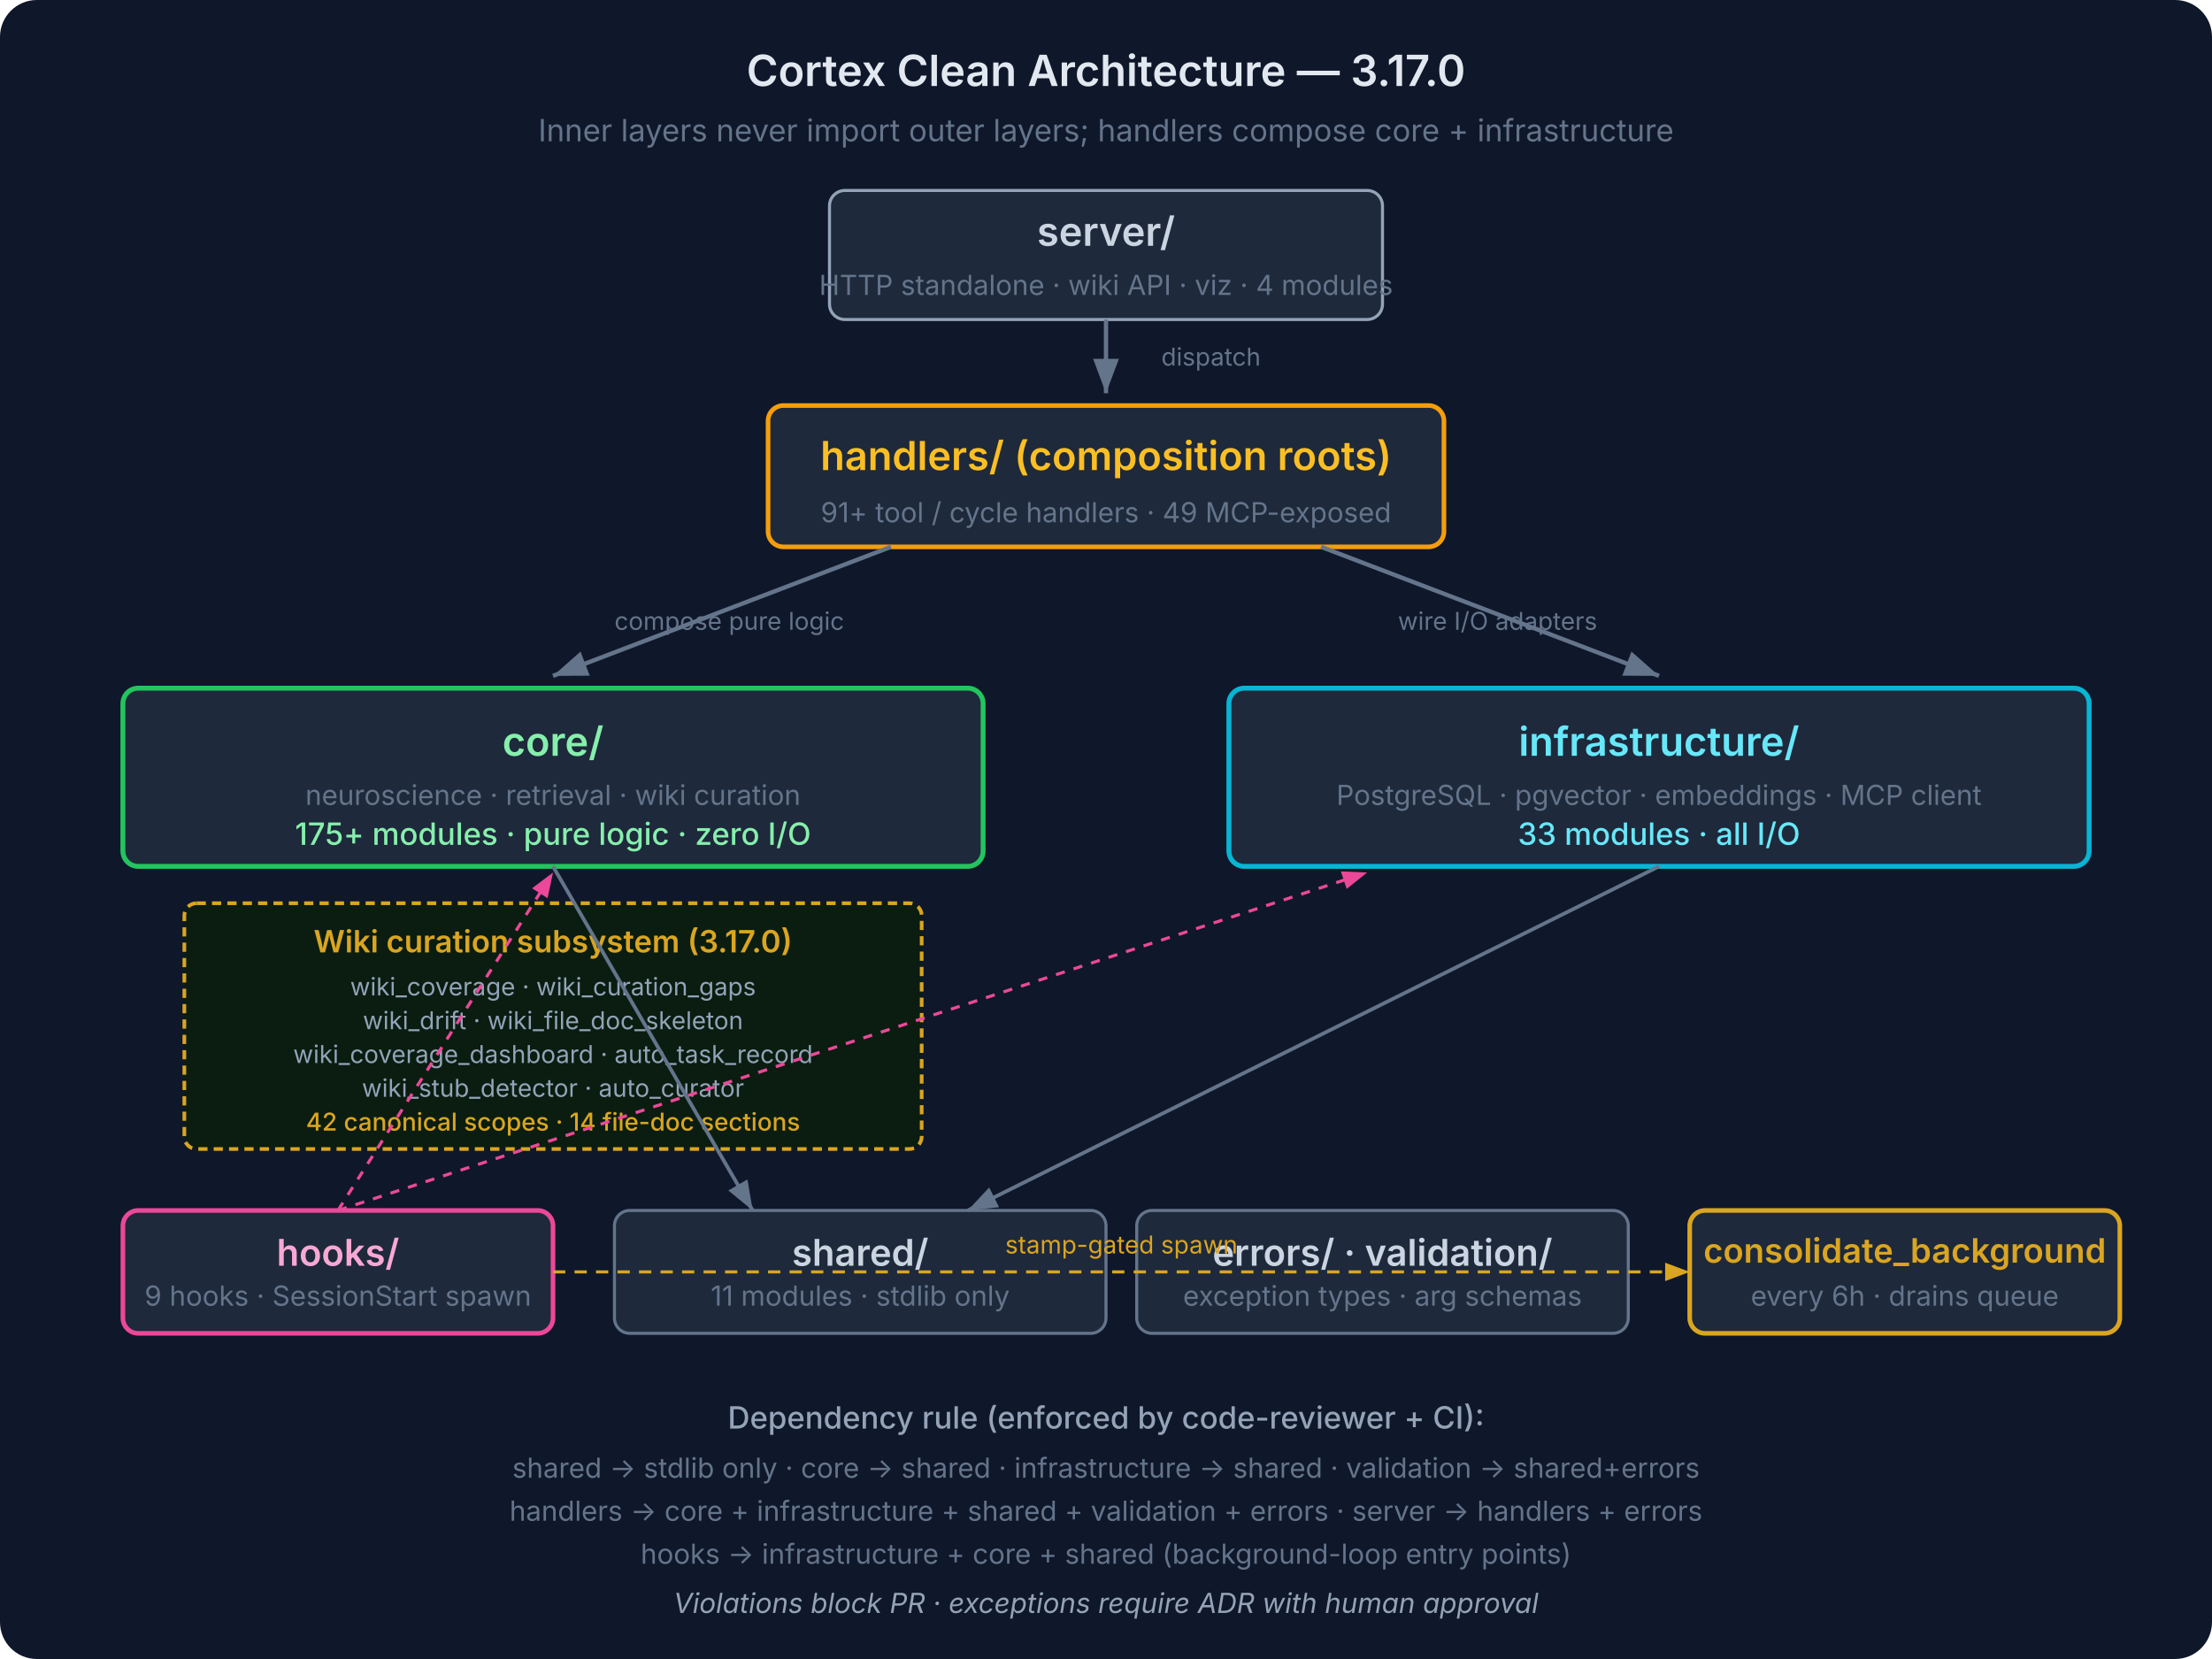
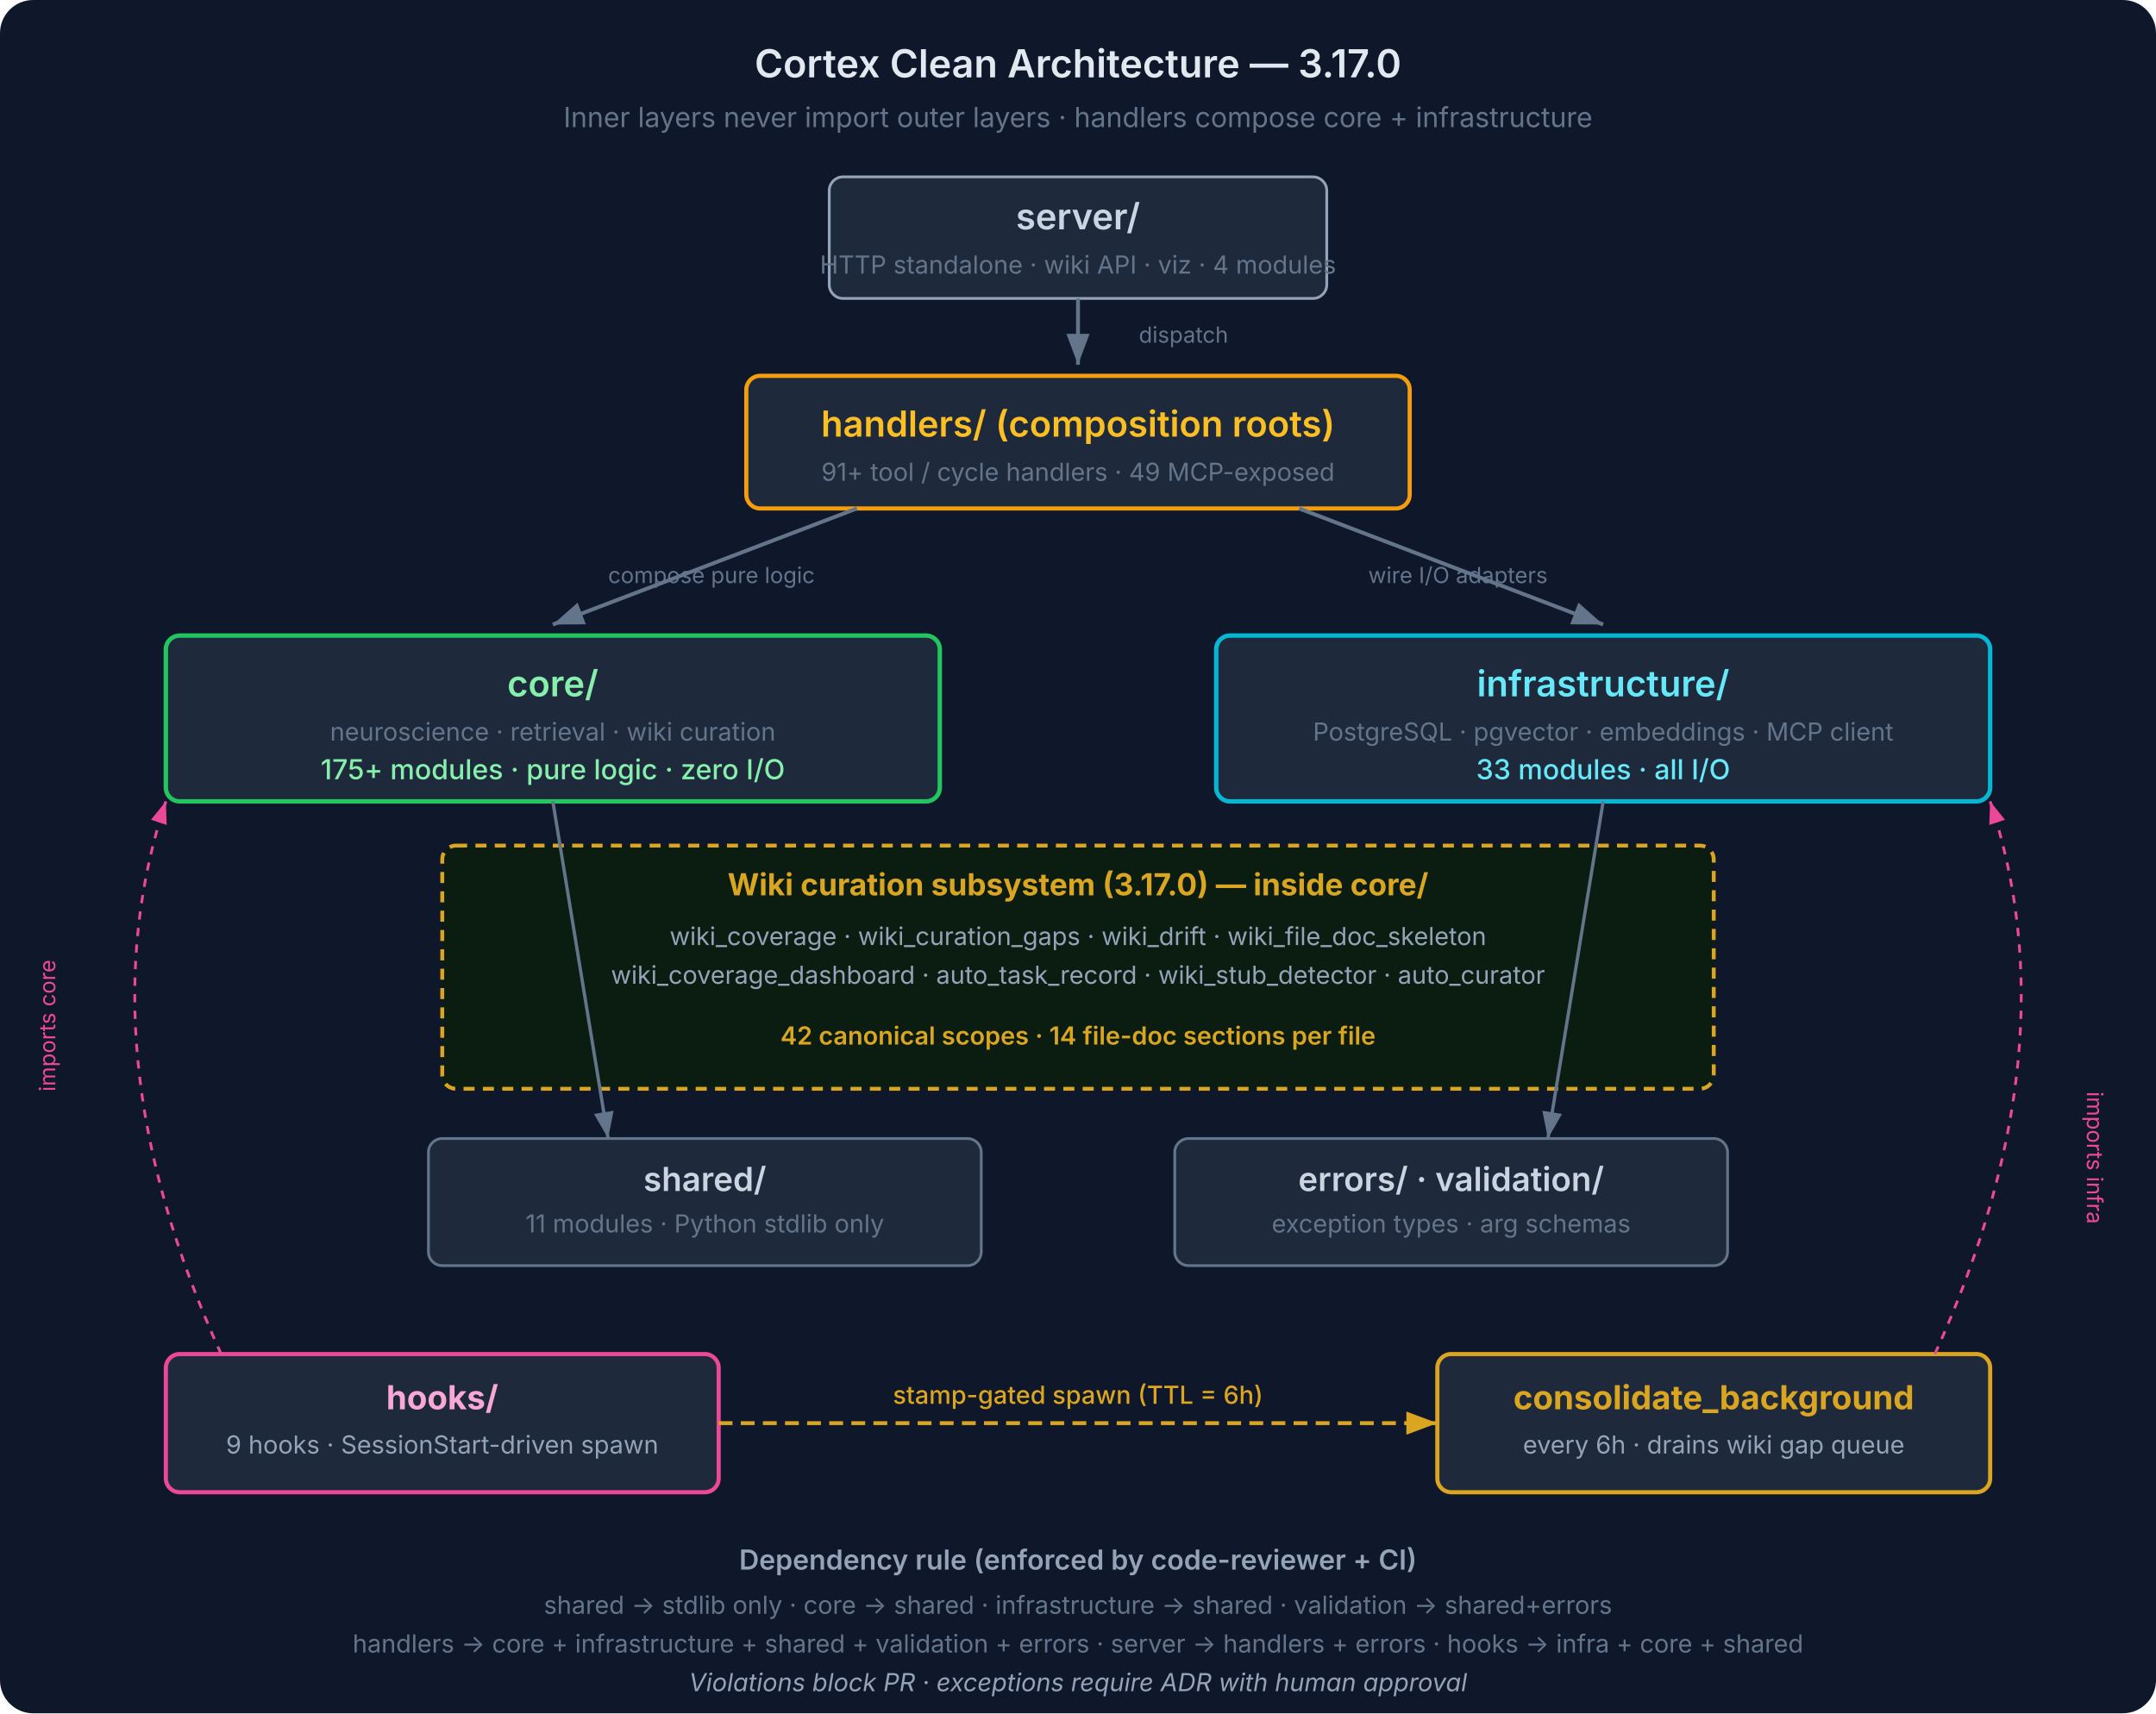
- <svg xmlns="http://www.w3.org/2000/svg" viewBox="0 0 720 540" font-family="Inter, -apple-system, system-ui, sans-serif">
+ <svg xmlns="http://www.w3.org/2000/svg" viewBox="0 0 780 620" font-family="Inter, -apple-system, system-ui, sans-serif">
  <defs>
    <marker id="arr" markerWidth="8" markerHeight="6" refX="8" refY="3" orient="auto">
      <path d="M0,0 L8,3 L0,6" fill="#64748b" />
    </marker>
    <marker id="arr-pink" markerWidth="8" markerHeight="6" refX="8" refY="3" orient="auto">
      <path d="M0,0 L8,3 L0,6" fill="#ec4899" />
    </marker>
    <marker id="arr-gold" markerWidth="8" markerHeight="6" refX="8" refY="3" orient="auto">
      <path d="M0,0 L8,3 L0,6" fill="#daa520" />
    </marker>
  </defs>
-   <rect width="720" height="540" rx="12" fill="#0f172a" />
-   <text x="360" y="28" text-anchor="middle" fill="#e2e8f0" font-size="14" font-weight="600">Cortex Clean Architecture — 3.17.0</text>
-   <text x="360" y="46" text-anchor="middle" fill="#64748b" font-size="10">Inner layers never import outer layers; handlers compose core + infrastructure</text>
-   <rect x="270" y="62" width="180" height="42" rx="5" fill="#1e293b" stroke="#94a3b8" stroke-width="1" />
-   <text x="360" y="80" text-anchor="middle" fill="#cbd5e1" font-size="13" font-weight="600">server/</text>
-   <text x="360" y="96" text-anchor="middle" fill="#64748b" font-size="9">HTTP standalone · wiki API · viz · 4 modules</text>
-   <line x1="360" y1="104" x2="360" y2="128" stroke="#64748b" stroke-width="1.4" marker-end="url(#arr)" />
-   <text x="378" y="119" fill="#64748b" font-size="8">dispatch</text>
-   <rect x="250" y="132" width="220" height="46" rx="5" fill="#1e293b" stroke="#f59e0b" stroke-width="1.5" />
-   <text x="360" y="153" text-anchor="middle" fill="#fbbf24" font-size="13" font-weight="600">handlers/ (composition roots)</text>
-   <text x="360" y="170" text-anchor="middle" fill="#64748b" font-size="9">91+ tool / cycle handlers · 49 MCP-exposed</text>
-   <line x1="290" y1="178" x2="180" y2="220" stroke="#64748b" stroke-width="1.4" marker-end="url(#arr)" />
-   <text x="200" y="205" fill="#64748b" font-size="8">compose pure logic</text>
-   <line x1="430" y1="178" x2="540" y2="220" stroke="#64748b" stroke-width="1.4" marker-end="url(#arr)" />
-   <text x="455" y="205" fill="#64748b" font-size="8">wire I/O adapters</text>
-   <rect x="40" y="224" width="280" height="58" rx="5" fill="#1e293b" stroke="#22c55e" stroke-width="1.6" />
-   <text x="180" y="246" text-anchor="middle" fill="#86efac" font-size="13" font-weight="600">core/</text>
-   <text x="180" y="262" text-anchor="middle" fill="#64748b" font-size="9">neuroscience · retrieval · wiki curation</text>
-   <text x="180" y="275" text-anchor="middle" fill="#86efac" font-size="10" font-weight="500">175+ modules · pure logic · zero I/O</text>
-   <rect x="400" y="224" width="280" height="58" rx="5" fill="#1e293b" stroke="#06b6d4" stroke-width="1.6" />
-   <text x="540" y="246" text-anchor="middle" fill="#67e8f9" font-size="13" font-weight="600">infrastructure/</text>
-   <text x="540" y="262" text-anchor="middle" fill="#64748b" font-size="9">PostgreSQL · pgvector · embeddings · MCP client</text>
-   <text x="540" y="275" text-anchor="middle" fill="#67e8f9" font-size="10" font-weight="500">33 modules · all I/O</text>
-   <rect x="60" y="294" width="240" height="80" rx="4" fill="#0a1d10" stroke="#daa520" stroke-width="1.2" stroke-dasharray="3,2" />
-   <text x="180" y="310" text-anchor="middle" fill="#daa520" font-size="10" font-weight="600">Wiki curation subsystem (3.17.0)</text>
-   <text x="180" y="324" text-anchor="middle" fill="#94a3b8" font-size="8">wiki_coverage · wiki_curation_gaps</text>
-   <text x="180" y="335" text-anchor="middle" fill="#94a3b8" font-size="8">wiki_drift · wiki_file_doc_skeleton</text>
-   <text x="180" y="346" text-anchor="middle" fill="#94a3b8" font-size="8">wiki_coverage_dashboard · auto_task_record</text>
-   <text x="180" y="357" text-anchor="middle" fill="#94a3b8" font-size="8">wiki_stub_detector · auto_curator</text>
-   <text x="180" y="368" text-anchor="middle" fill="#daa520" font-size="8" font-weight="500">42 canonical scopes · 14 file-doc sections</text>
-   <rect x="200" y="394" width="160" height="40" rx="5" fill="#1e293b" stroke="#64748b" stroke-width="1" />
-   <text x="280" y="412" text-anchor="middle" fill="#cbd5e1" font-size="12" font-weight="600">shared/</text>
-   <text x="280" y="425" text-anchor="middle" fill="#64748b" font-size="9">11 modules · stdlib only</text>
-   <rect x="370" y="394" width="160" height="40" rx="5" fill="#1e293b" stroke="#64748b" stroke-width="1" />
-   <text x="450" y="412" text-anchor="middle" fill="#cbd5e1" font-size="12" font-weight="600">errors/ · validation/</text>
-   <text x="450" y="425" text-anchor="middle" fill="#64748b" font-size="9">exception types · arg schemas</text>
-   <line x1="180" y1="282" x2="245" y2="394" stroke="#64748b" stroke-width="1.2" marker-end="url(#arr)" />
-   <line x1="540" y1="282" x2="315" y2="394" stroke="#64748b" stroke-width="1.2" marker-end="url(#arr)" />
-   <rect x="40" y="394" width="140" height="40" rx="5" fill="#1e293b" stroke="#ec4899" stroke-width="1.5" />
-   <text x="110" y="412" text-anchor="middle" fill="#f9a8d4" font-size="12" font-weight="600">hooks/</text>
-   <text x="110" y="425" text-anchor="middle" fill="#64748b" font-size="9">9 hooks · SessionStart spawn</text>
-   <line x1="110" y1="394" x2="180" y2="284" stroke="#ec4899" stroke-width="1" stroke-dasharray="3,3" marker-end="url(#arr-pink)" />
-   <line x1="110" y1="394" x2="445" y2="284" stroke="#ec4899" stroke-width="1" stroke-dasharray="3,3" marker-end="url(#arr-pink)" />
-   <rect x="550" y="394" width="140" height="40" rx="5" fill="#1e293b" stroke="#daa520" stroke-width="1.5" />
-   <text x="620" y="411" text-anchor="middle" fill="#daa520" font-size="11" font-weight="600">consolidate_background</text>
-   <text x="620" y="425" text-anchor="middle" fill="#64748b" font-size="9">every 6h · drains queue</text>
-   <line x1="180" y1="414" x2="550" y2="414" stroke="#daa520" stroke-width="1" stroke-dasharray="4,3" marker-end="url(#arr-gold)" />
-   <text x="365" y="408" text-anchor="middle" fill="#daa520" font-size="8">stamp-gated spawn</text>
-   <text x="360" y="465" text-anchor="middle" fill="#94a3b8" font-size="10" font-weight="500">Dependency rule (enforced by code-reviewer + CI):</text>
-   <text x="360" y="481" text-anchor="middle" fill="#64748b" font-size="9">shared → stdlib only · core → shared · infrastructure → shared · validation → shared+errors</text>
-   <text x="360" y="495" text-anchor="middle" fill="#64748b" font-size="9">handlers → core + infrastructure + shared + validation + errors · server → handlers + errors</text>
-   <text x="360" y="509" text-anchor="middle" fill="#64748b" font-size="9">hooks → infrastructure + core + shared (background-loop entry points)</text>
-   <text x="360" y="525" text-anchor="middle" fill="#94a3b8" font-size="9" font-style="italic">Violations block PR · exceptions require ADR with human approval</text>
+   <rect width="780" height="620" rx="12" fill="#0f172a" />
+   <text x="390" y="28" text-anchor="middle" fill="#e2e8f0" font-size="14" font-weight="600">Cortex Clean Architecture — 3.17.0</text>
+   <text x="390" y="46" text-anchor="middle" fill="#64748b" font-size="10">Inner layers never import outer layers · handlers compose core + infrastructure</text>
+   <rect x="300" y="64" width="180" height="44" rx="5" fill="#1e293b" stroke="#94a3b8" stroke-width="1" />
+   <text x="390" y="83" text-anchor="middle" fill="#cbd5e1" font-size="13" font-weight="600">server/</text>
+   <text x="390" y="99" text-anchor="middle" fill="#64748b" font-size="9">HTTP standalone · wiki API · viz · 4 modules</text>
+   <line x1="390" y1="108" x2="390" y2="132" stroke="#64748b" stroke-width="1.4" marker-end="url(#arr)" />
+   <text x="412" y="124" fill="#64748b" font-size="8">dispatch</text>
+   <rect x="270" y="136" width="240" height="48" rx="5" fill="#1e293b" stroke="#f59e0b" stroke-width="1.5" />
+   <text x="390" y="158" text-anchor="middle" fill="#fbbf24" font-size="13" font-weight="600">handlers/ (composition roots)</text>
+   <text x="390" y="174" text-anchor="middle" fill="#64748b" font-size="9">91+ tool / cycle handlers · 49 MCP-exposed</text>
+   <line x1="310" y1="184" x2="200" y2="226" stroke="#64748b" stroke-width="1.4" marker-end="url(#arr)" />
+   <text x="220" y="211" fill="#64748b" font-size="8">compose pure logic</text>
+   <line x1="470" y1="184" x2="580" y2="226" stroke="#64748b" stroke-width="1.4" marker-end="url(#arr)" />
+   <text x="495" y="211" fill="#64748b" font-size="8">wire I/O adapters</text>
+   <rect x="60" y="230" width="280" height="60" rx="5" fill="#1e293b" stroke="#22c55e" stroke-width="1.6" />
+   <text x="200" y="252" text-anchor="middle" fill="#86efac" font-size="13" font-weight="600">core/</text>
+   <text x="200" y="268" text-anchor="middle" fill="#64748b" font-size="9">neuroscience · retrieval · wiki curation</text>
+   <text x="200" y="282" text-anchor="middle" fill="#86efac" font-size="10" font-weight="500">175+ modules · pure logic · zero I/O</text>
+   <rect x="440" y="230" width="280" height="60" rx="5" fill="#1e293b" stroke="#06b6d4" stroke-width="1.6" />
+   <text x="580" y="252" text-anchor="middle" fill="#67e8f9" font-size="13" font-weight="600">infrastructure/</text>
+   <text x="580" y="268" text-anchor="middle" fill="#64748b" font-size="9">PostgreSQL · pgvector · embeddings · MCP client</text>
+   <text x="580" y="282" text-anchor="middle" fill="#67e8f9" font-size="10" font-weight="500">33 modules · all I/O</text>
+   <rect x="160" y="306" width="460" height="88" rx="5" fill="#0a1d10" stroke="#daa520" stroke-width="1.4" stroke-dasharray="4,3" />
+   <text x="390" y="324" text-anchor="middle" fill="#daa520" font-size="11" font-weight="700">Wiki curation subsystem (3.17.0) — inside core/</text>
+   <text x="390" y="342" text-anchor="middle" fill="#94a3b8" font-size="9">wiki_coverage · wiki_curation_gaps · wiki_drift · wiki_file_doc_skeleton</text>
+   <text x="390" y="356" text-anchor="middle" fill="#94a3b8" font-size="9">wiki_coverage_dashboard · auto_task_record · wiki_stub_detector · auto_curator</text>
+   <text x="390" y="378" text-anchor="middle" fill="#daa520" font-size="9" font-weight="600">42 canonical scopes · 14 file-doc sections per file</text>
+   <rect x="155" y="412" width="200" height="46" rx="5" fill="#1e293b" stroke="#64748b" stroke-width="1" />
+   <text x="255" y="431" text-anchor="middle" fill="#cbd5e1" font-size="12" font-weight="600">shared/</text>
+   <text x="255" y="446" text-anchor="middle" fill="#64748b" font-size="9">11 modules · Python stdlib only</text>
+   <rect x="425" y="412" width="200" height="46" rx="5" fill="#1e293b" stroke="#64748b" stroke-width="1" />
+   <text x="525" y="431" text-anchor="middle" fill="#cbd5e1" font-size="12" font-weight="600">errors/ · validation/</text>
+   <text x="525" y="446" text-anchor="middle" fill="#64748b" font-size="9">exception types · arg schemas</text>
+   <line x1="200" y1="290" x2="220" y2="412" stroke="#64748b" stroke-width="1.2" marker-end="url(#arr)" />
+   <line x1="580" y1="290" x2="560" y2="412" stroke="#64748b" stroke-width="1.2" marker-end="url(#arr)" />
+   <rect x="60" y="490" width="200" height="50" rx="5" fill="#1e293b" stroke="#ec4899" stroke-width="1.5" />
+   <text x="160" y="510" text-anchor="middle" fill="#f9a8d4" font-size="12" font-weight="700">hooks/</text>
+   <text x="160" y="526" text-anchor="middle" fill="#94a3b8" font-size="9">9 hooks · SessionStart-driven spawn</text>
+   <rect x="520" y="490" width="200" height="50" rx="5" fill="#1e293b" stroke="#daa520" stroke-width="1.5" />
+   <text x="620" y="510" text-anchor="middle" fill="#daa520" font-size="12" font-weight="700">consolidate_background</text>
+   <text x="620" y="526" text-anchor="middle" fill="#94a3b8" font-size="9">every 6h · drains wiki gap queue</text>
+   <line x1="260" y1="515" x2="520" y2="515" stroke="#daa520" stroke-width="1.4" stroke-dasharray="5,3" marker-end="url(#arr-gold)" />
+   <text x="390" y="508" text-anchor="middle" fill="#daa520" font-size="9" font-weight="500">stamp-gated spawn (TTL = 6h)</text>
+   <path d="M 80 490 Q 30 380 60 290" stroke="#ec4899" stroke-width="1" stroke-dasharray="3,3" fill="none" marker-end="url(#arr-pink)" />
+   <text x="20" y="395" fill="#ec4899" font-size="8" transform="rotate(-90 20 395)">imports core</text>
+   <path d="M 700 490 Q 750 380 720 290" stroke="#ec4899" stroke-width="1" stroke-dasharray="3,3" fill="none" marker-end="url(#arr-pink)" />
+   <text x="755" y="395" fill="#ec4899" font-size="8" transform="rotate(90 755 395)">imports infra</text>
+   <text x="390" y="568" text-anchor="middle" fill="#94a3b8" font-size="10" font-weight="600">Dependency rule (enforced by code-reviewer + CI)</text>
+   <text x="390" y="584" text-anchor="middle" fill="#64748b" font-size="9">shared → stdlib only · core → shared · infrastructure → shared · validation → shared+errors</text>
+   <text x="390" y="598" text-anchor="middle" fill="#64748b" font-size="9">handlers → core + infrastructure + shared + validation + errors · server → handlers + errors · hooks → infra + core + shared</text>
+   <text x="390" y="612" text-anchor="middle" fill="#94a3b8" font-size="9" font-style="italic">Violations block PR · exceptions require ADR with human approval</text>
</svg>
